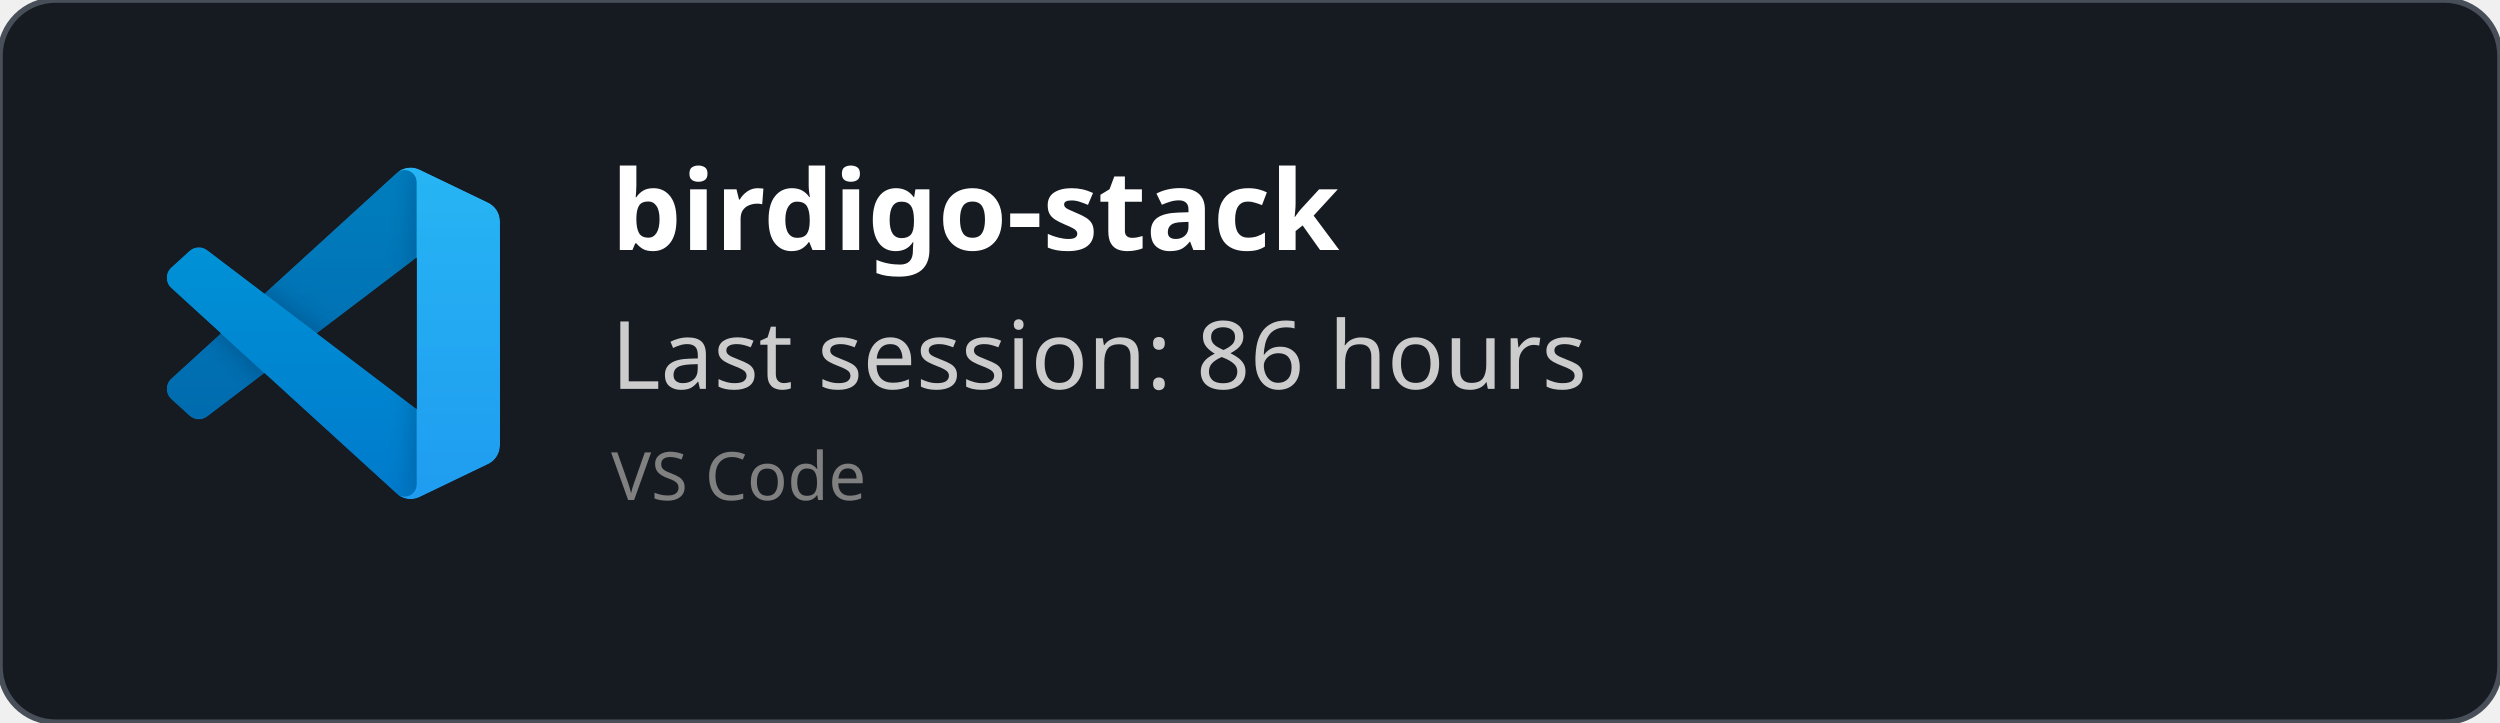
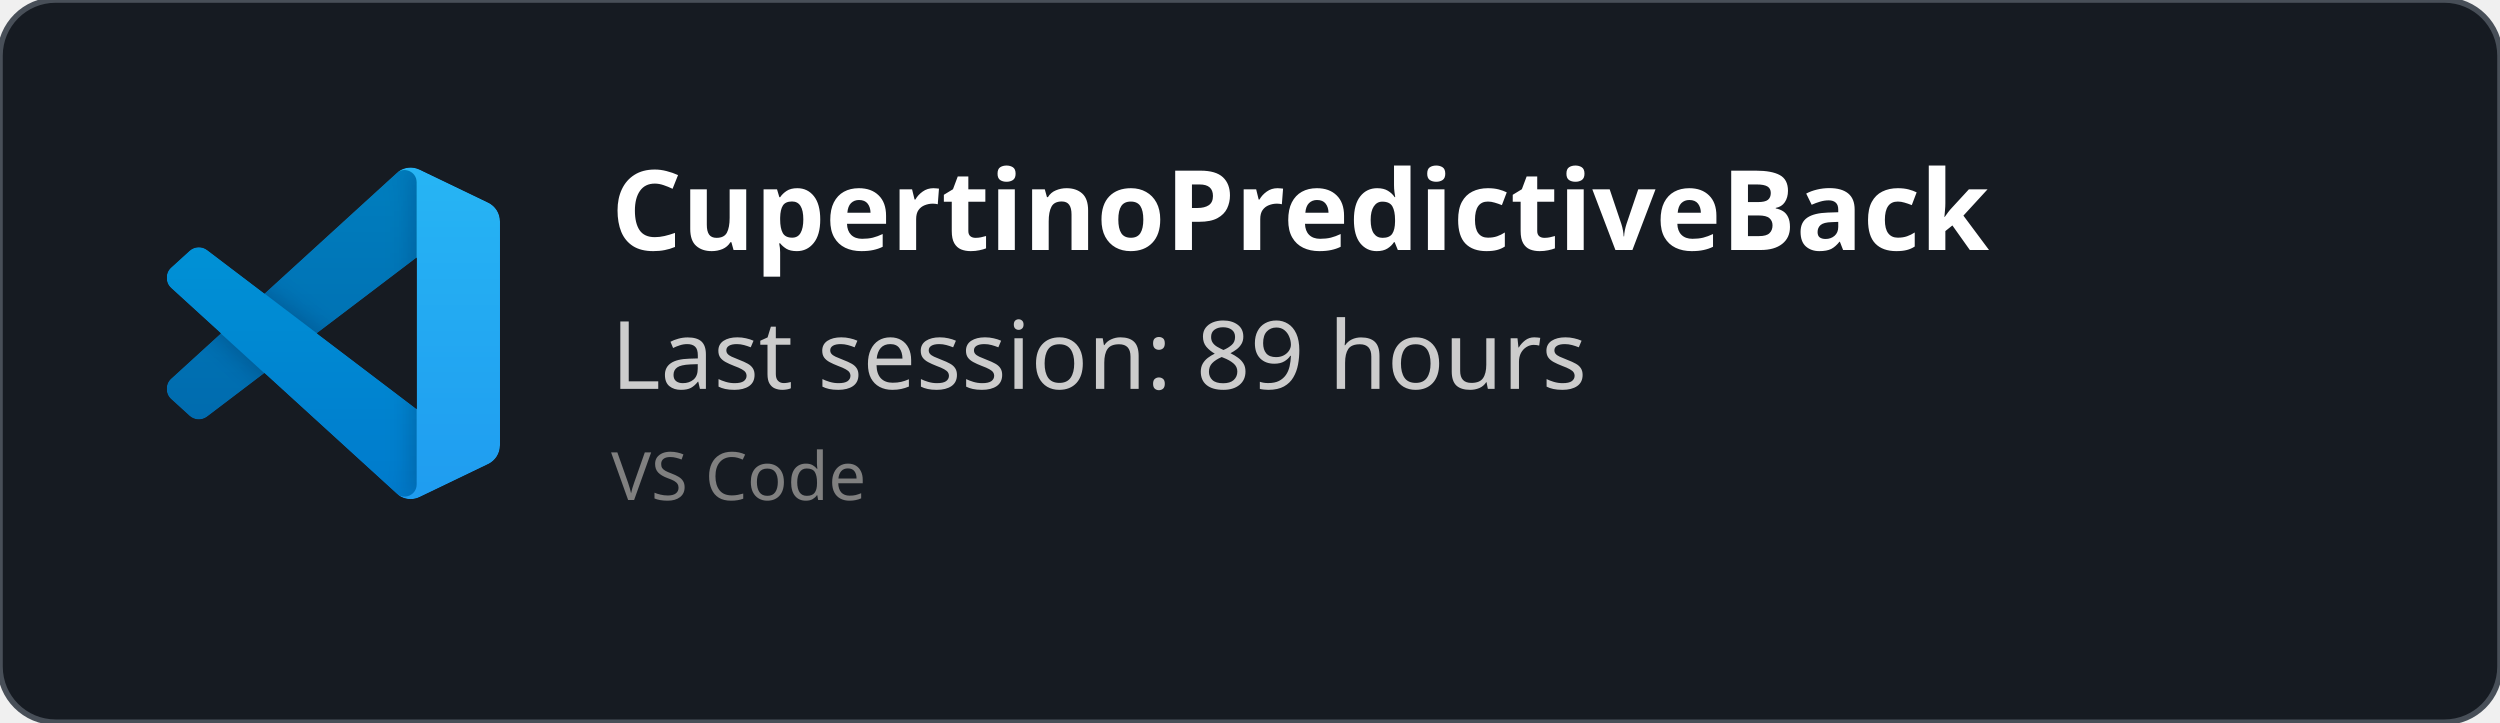
<svg xmlns="http://www.w3.org/2000/svg" width="450" height="130" viewBox="0 0 450 130" fill="none" role="img">
  <style>
    *{
        font-family: 'Segoe UI', Ubuntu, monospace
    }
    </style>
  <defs>
    <clipPath id="horizontalClip" x="20" y="20" width="500" height="200">
      <rect x="90" y="20" width="300" height="50" />
    </clipPath>
  </defs>
  <rect width="450" height="130" fill="rgba(22,27,34)" stroke="#484f58" stroke-width="1" fill-opacity="1" stroke-opacity="1" x="0" y="0" rx="10px" ry="10px">
    </rect>
  <svg width="60" height="60" x="30" y="30" viewBox="0 0 100 100" fill="none" id="vscode">
    <mask id="mask0" mask-type="alpha" maskUnits="userSpaceOnUse" x="0" y="0" width="100" height="100">
      <path fill-rule="evenodd" clip-rule="evenodd" d="M70.912 99.317C72.487 99.931 74.283 99.891 75.873 99.126L96.461 89.22C98.624 88.179 100 85.989 100 83.587V16.413C100 14.011 98.624 11.822 96.461 10.781L75.873 0.874C73.786 -0.13 71.345 0.116 69.513 1.447C69.252 1.637 69.003 1.849 68.769 2.083L29.355 38.041L12.187 25.01C10.589 23.797 8.354 23.896 6.869 25.246L1.363 30.255C-0.453 31.906 -0.455 34.763 1.359 36.417L16.247 50L1.359 63.583C-0.455 65.237 -0.453 68.094 1.363 69.745L6.869 74.754C8.354 76.104 10.589 76.204 12.187 74.99L29.355 61.959L68.769 97.917C69.392 98.541 70.125 99.01 70.912 99.317ZM75.015 27.299L45.109 50L75.015 72.701V27.299Z" fill="white" />
    </mask>
    <g mask="url(#mask0)">
      <path d="M96.461 10.796L75.857 0.876C73.472 -0.273 70.622 0.212 68.75 2.083L1.299 63.583C-0.516 65.237 -0.514 68.094 1.303 69.745L6.813 74.754C8.298 76.104 10.535 76.204 12.134 74.99L93.361 13.37C96.086 11.303 100 13.246 100 16.667V16.427C100 14.027 98.625 11.838 96.461 10.796Z" fill="#0065A9" />
      <g filter="url(#filter0_d)">
        <path d="M96.461 89.204L75.857 99.124C73.472 100.273 70.622 99.788 68.75 97.917L1.299 36.417C-0.516 34.763 -0.514 31.906 1.303 30.255L6.813 25.246C8.298 23.896 10.535 23.796 12.134 25.009L93.361 86.63C96.086 88.697 100 86.754 100 83.333V83.573C100 85.974 98.625 88.162 96.461 89.204Z" fill="#007ACC" />
      </g>
      <g filter="url(#filter1_d)">
        <path d="M75.858 99.126C73.472 100.274 70.622 99.788 68.75 97.917C71.056 100.223 75 98.59 75 95.328V4.672C75 1.41 71.056 -0.223 68.75 2.083C70.622 0.211 73.472 -0.274 75.858 0.874L96.459 10.781C98.623 11.822 100 14.011 100 16.413V83.587C100 85.989 98.623 88.179 96.459 89.22L75.858 99.126Z" fill="#1F9CF0" />
      </g>
      <g style="mix-blend-mode:overlay" opacity="0.25">
        <path fill-rule="evenodd" clip-rule="evenodd" d="M70.851 99.317C72.426 99.931 74.222 99.891 75.812 99.126L96.4 89.22C98.563 88.179 99.939 85.989 99.939 83.587V16.413C99.939 14.011 98.564 11.822 96.4 10.781L75.812 0.874C73.725 -0.13 71.284 0.116 69.453 1.447C69.191 1.637 68.942 1.849 68.708 2.083L29.294 38.041L12.126 25.01C10.528 23.796 8.293 23.896 6.809 25.246L1.302 30.255C-0.513 31.906 -0.515 34.763 1.298 36.417L16.186 50L1.298 63.583C-0.515 65.237 -0.513 68.094 1.302 69.745L6.809 74.754C8.293 76.104 10.528 76.204 12.126 74.99L29.294 61.959L68.708 97.917C69.332 98.54 70.064 99.01 70.851 99.317ZM74.954 27.299L45.048 50L74.954 72.701V27.299Z" fill="url(#paint0_linear)" />
      </g>
    </g>
    <defs>
      <filter id="filter0_d" x="-8.394" y="15.829" width="116.727" height="92.246" filterUnits="userSpaceOnUse" color-interpolation-filters="sRGB">
        <feFlood flood-opacity="0" result="BackgroundImageFix" />
        <feColorMatrix in="SourceAlpha" type="matrix" values="0 0 0 0 0 0 0 0 0 0 0 0 0 0 0 0 0 0 127 0" />
        <feOffset />
        <feGaussianBlur stdDeviation="4.167" />
        <feColorMatrix type="matrix" values="0 0 0 0 0 0 0 0 0 0 0 0 0 0 0 0 0 0 0.25 0" />
        <feBlend mode="overlay" in2="BackgroundImageFix" result="effect1_dropShadow" />
        <feBlend mode="normal" in="SourceGraphic" in2="effect1_dropShadow" result="shape" />
      </filter>
      <filter id="filter1_d" x="60.417" y="-8.076" width="47.917" height="116.151" filterUnits="userSpaceOnUse" color-interpolation-filters="sRGB">
        <feFlood flood-opacity="0" result="BackgroundImageFix" />
        <feColorMatrix in="SourceAlpha" type="matrix" values="0 0 0 0 0 0 0 0 0 0 0 0 0 0 0 0 0 0 127 0" />
        <feOffset />
        <feGaussianBlur stdDeviation="4.167" />
        <feColorMatrix type="matrix" values="0 0 0 0 0 0 0 0 0 0 0 0 0 0 0 0 0 0 0.25 0" />
        <feBlend mode="overlay" in2="BackgroundImageFix" result="effect1_dropShadow" />
        <feBlend mode="normal" in="SourceGraphic" in2="effect1_dropShadow" result="shape" />
      </filter>
      <linearGradient id="paint0_linear" x1="49.939" y1="0.258" x2="49.939" y2="99.742" gradientUnits="userSpaceOnUse">
        <stop stop-color="white" />
        <stop offset="1" stop-color="white" stop-opacity="0" />
      </linearGradient>
    </defs>
  </svg>
  <text x="110" y="45" font-size="20" clip-path="url(#horizontalClip)" font-weight="bold" font-family="Ubuntu" fill="white">
-     birdigo-stack
+     CupertinoPredictiveBack
    </text>
  <text x="110" y="70" font-size="17px" font-family="Ubuntu" fill="#ccc">
-     Last session: 86 hours
+     Last session: 89 hours
    </text>
  <text x="110" y="90" font-size="12px" font-family="Ubuntu" fill="grey">
    VS Code
    </text>
</svg>
